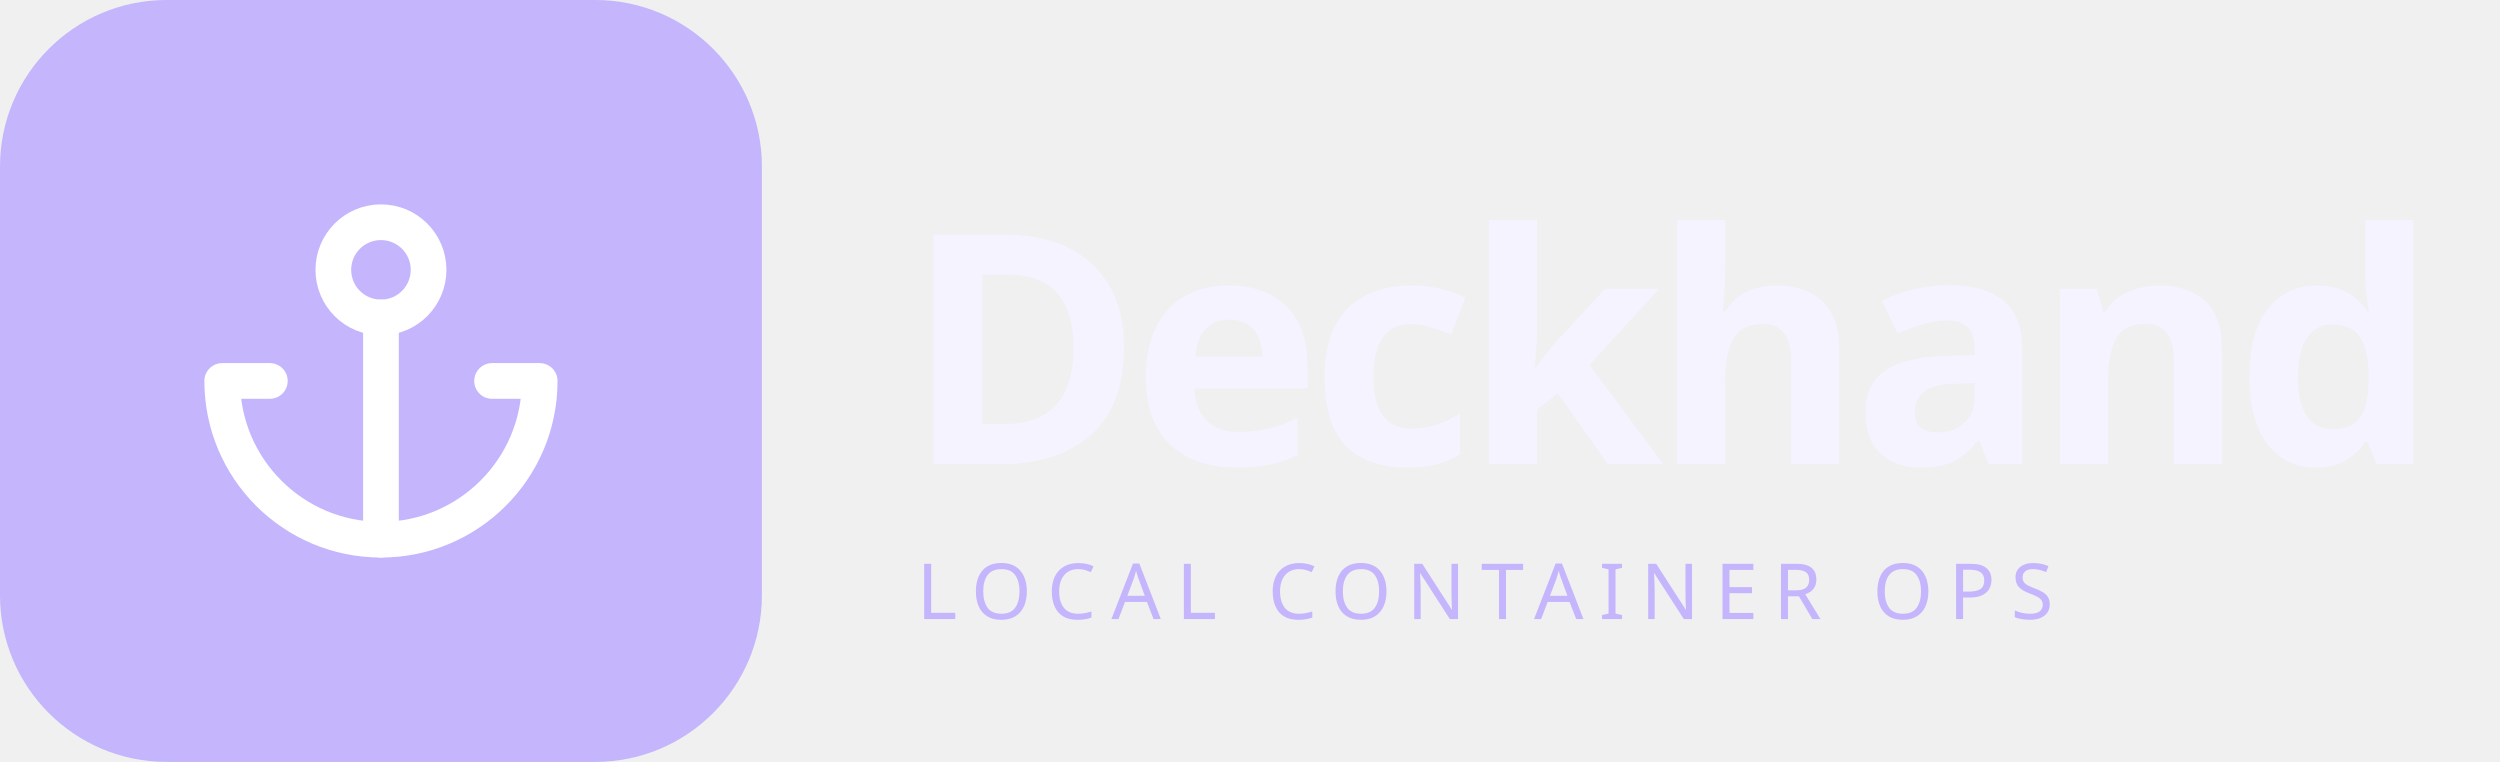
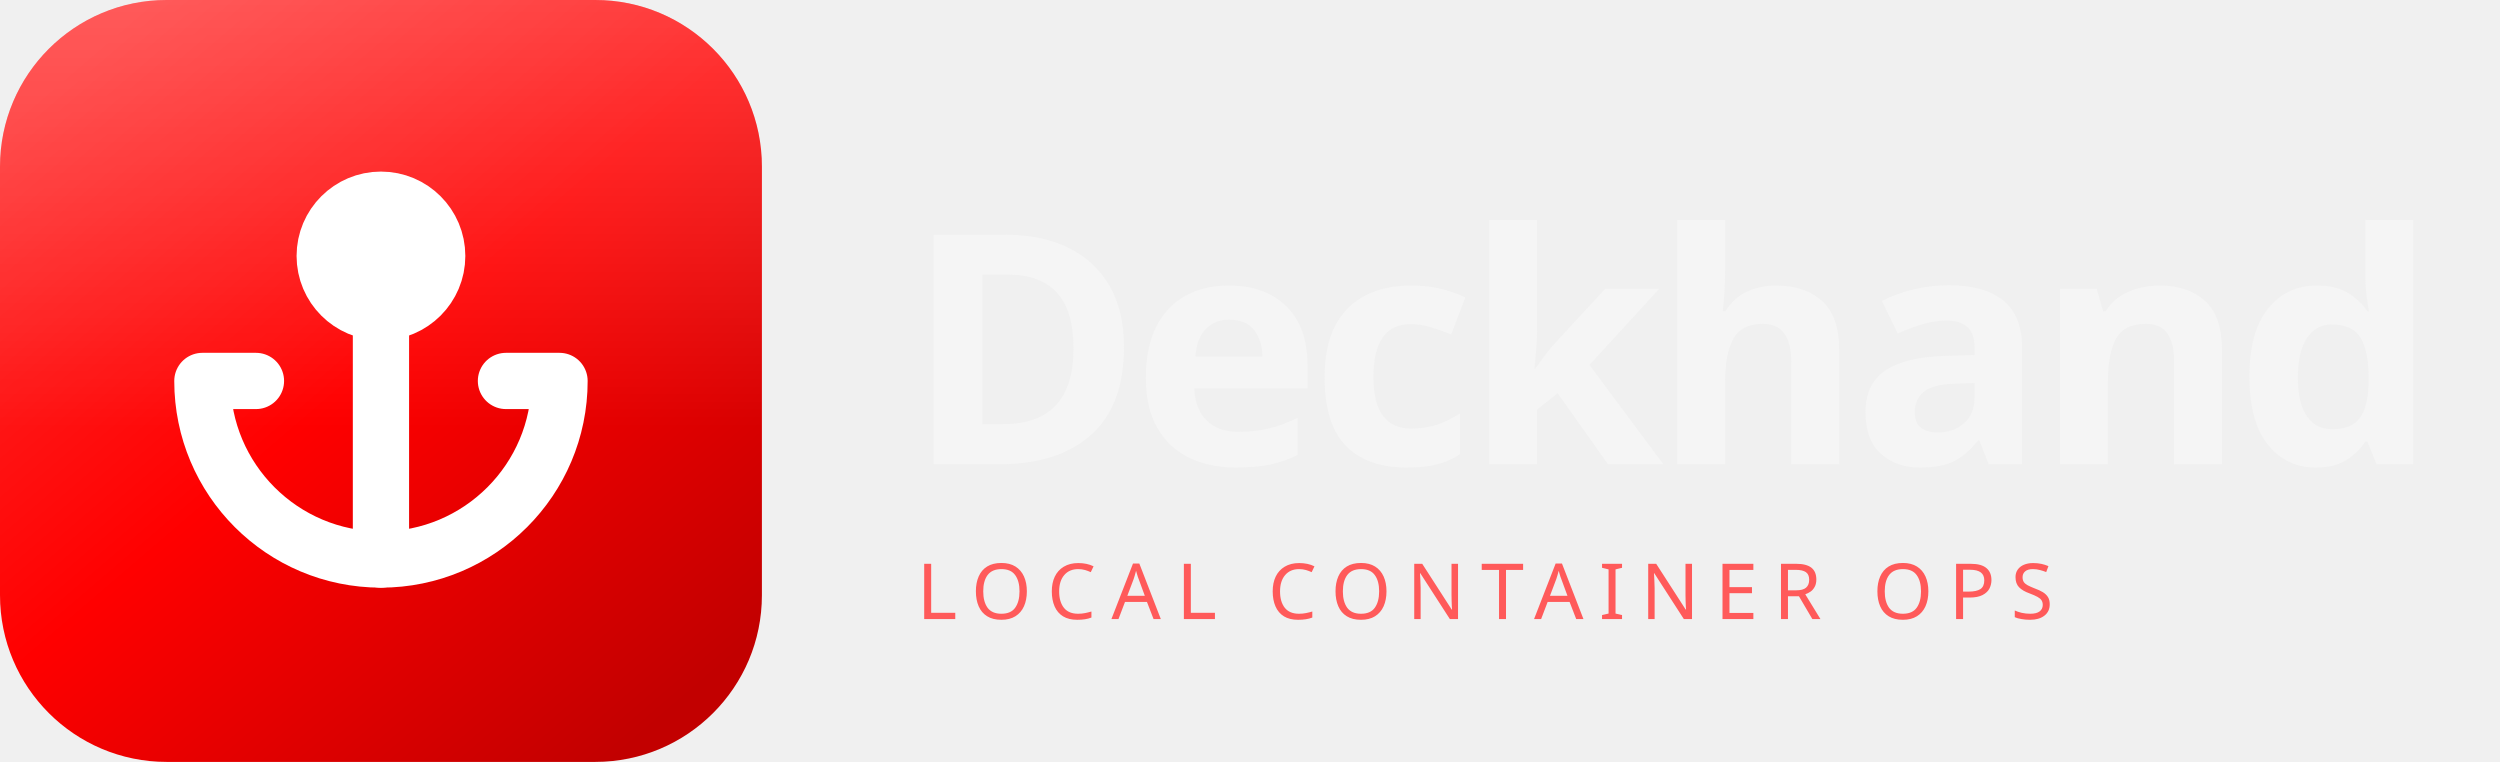
<svg xmlns="http://www.w3.org/2000/svg" viewBox="0 0 420 128" fill="none" role="img" aria-label="Deckhand">
  <svg x="0" y="0" width="128" height="128" viewBox="0 0 128 128">
-     <rect width="128" height="128" rx="28" fill="#C4B5FD" />
-     <g transform="translate(32 32) scale(2.66667)" stroke="#FFFFFF" stroke-width="2.25" stroke-linecap="round" stroke-linejoin="round" fill="none">
-       <circle cx="12" cy="5" r="3" />
+     <defs>
+       <linearGradient id="tile" x1="16" y1="8" x2="112" y2="120" gradientUnits="userSpaceOnUse">
+         <stop offset="0%" stop-color="#FF2B2B" />
+         <stop offset="48%" stop-color="#FF0000" />
+         <stop offset="100%" stop-color="#C20000" />
+       </linearGradient>
+       <linearGradient id="sheen" x1="64" y1="0" x2="64" y2="72" gradientUnits="userSpaceOnUse">
+         <stop offset="0%" stop-color="#FFFFFF" stop-opacity="0.22" />
+         <stop offset="100%" stop-color="#FFFFFF" stop-opacity="0" />
+       </linearGradient>
+     </defs>
+     <rect width="128" height="128" rx="28" fill="url(#tile)" />
+     <rect width="128" height="128" rx="28" fill="url(#sheen)" />
+     <g transform="translate(28 28) scale(3)" stroke="#FFFFFF" stroke-width="3.15" stroke-linecap="round" stroke-linejoin="round" fill="none">
+       <circle cx="12" cy="5" r="3.15" fill="#FFFFFF" />
      <path d="M12 22V8" />
      <path d="M5 12H2a10 10 0 0 0 20 0h-3" />
    </g>
  </svg>
-   <g transform="translate(152 0)" fill="#F5F3FF">
-     <text x="0" y="78" font-family="Outfit, Avenir Next, Segoe UI, sans-serif" font-size="54" font-weight="650" letter-spacing="-0.035em">Deckhand</text>
-     <text x="2" y="104" font-family="Outfit, Avenir Next, Segoe UI, sans-serif" font-size="13" font-weight="500" letter-spacing="0.2em" fill="#C4B5FD">LOCAL CONTAINER OPS</text>
+   <g transform="translate(152 0)" fill="#F5F5F5">
+     <text x="0" y="78" font-family="ui-sans-serif, system-ui, sans-serif" font-size="54" font-weight="650" letter-spacing="-0.035em">Deckhand</text>
+     <text x="2" y="104" font-family="ui-sans-serif, system-ui, sans-serif" font-size="13" font-weight="500" letter-spacing="0.2em" fill="#FF5A5A">LOCAL CONTAINER OPS</text>
  </g>
</svg>
